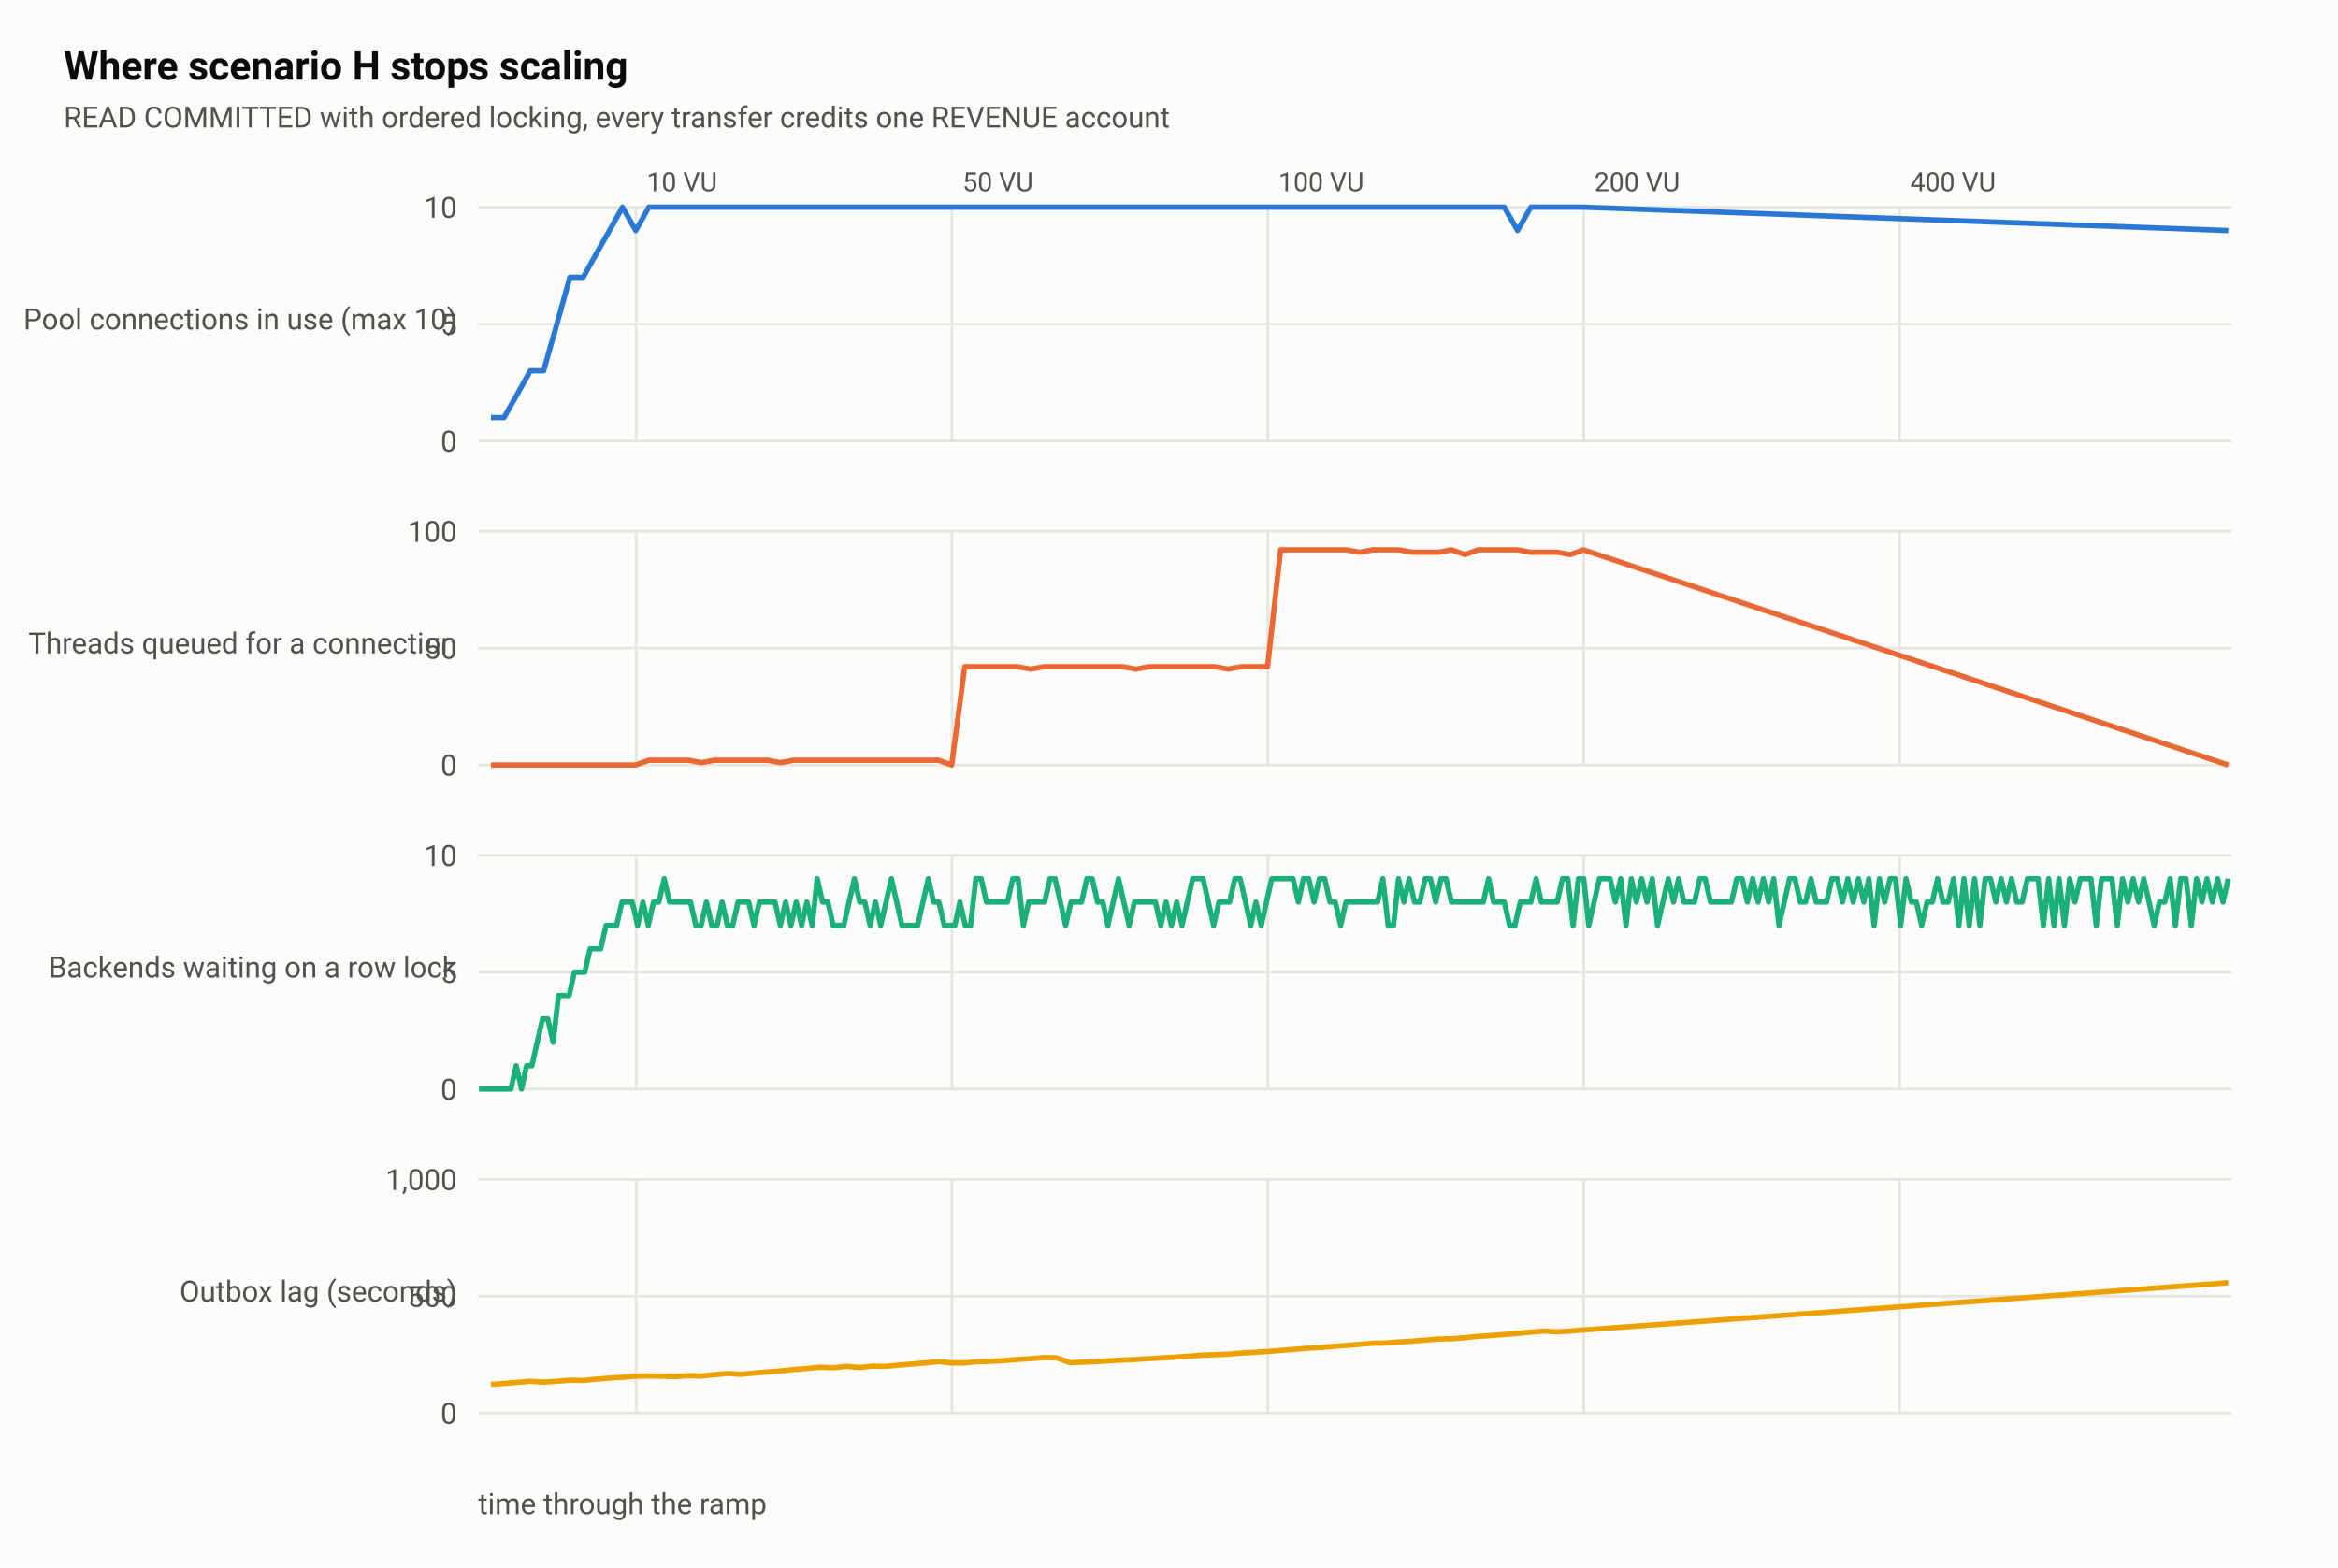
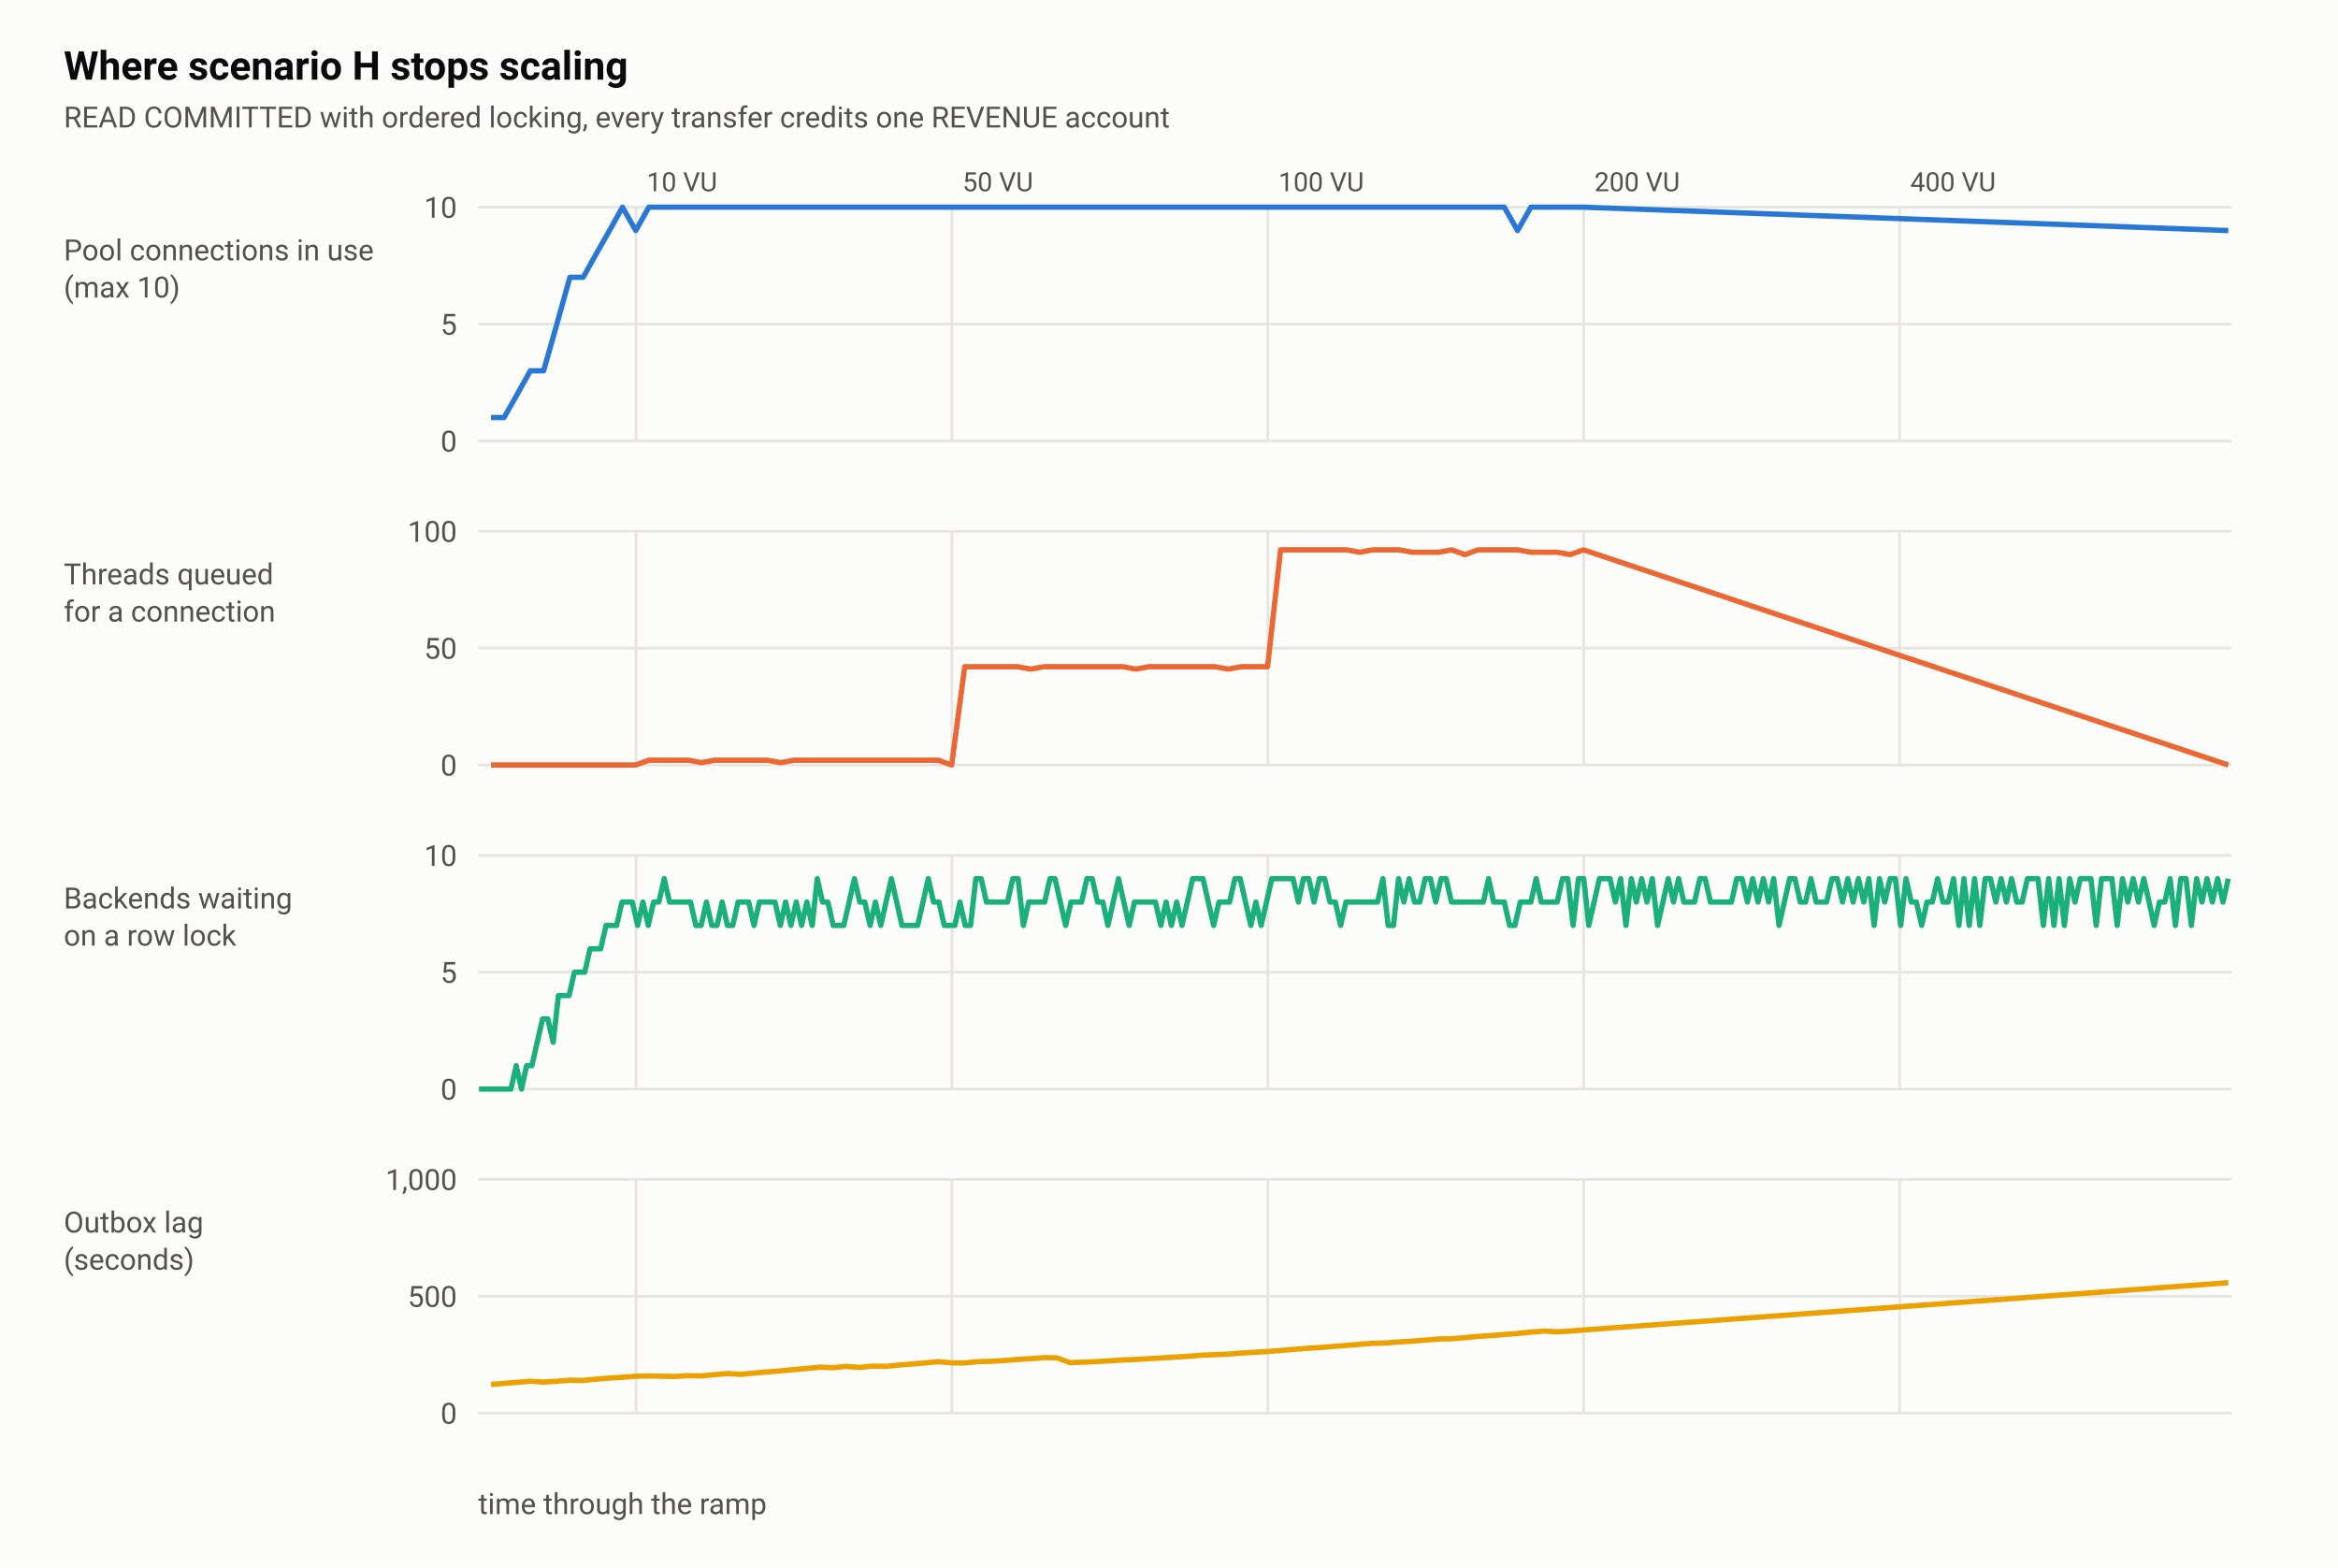
<svg xmlns="http://www.w3.org/2000/svg" width="880" height="590" viewBox="0 0 880 590" role="img" aria-label="Where scenario H stops scaling">
  <rect width="880" height="590" fill="#fcfcfb" />
  <text x="24.0" y="30.0" font-family="system-ui, -apple-system, 'Segoe UI', Roboto, 'Helvetica Neue', Arial, sans-serif" font-size="15" fill="#0b0b0b" text-anchor="start" font-weight="600">Where scenario H stops scaling</text>
  <text x="24.0" y="48.0" font-family="system-ui, -apple-system, 'Segoe UI', Roboto, 'Helvetica Neue', Arial, sans-serif" font-size="11" fill="#52514e" text-anchor="start" font-weight="400">READ COMMITTED with ordered locking, every transfer credits one REVENUE account</text>
-   <text x="172.0" y="124.0" font-family="system-ui, -apple-system, 'Segoe UI', Roboto, 'Helvetica Neue', Arial, sans-serif" font-size="11" fill="#52514e" text-anchor="end" font-weight="400">Pool connections in use (max 10)</text>
+   <text x="24.0" y="98.0" font-family="system-ui, -apple-system, 'Segoe UI', Roboto, 'Helvetica Neue', Arial, sans-serif" font-size="11" fill="#52514e" text-anchor="start" font-weight="400">Pool connections in use</text>
+   <text x="24.0" y="112.0" font-family="system-ui, -apple-system, 'Segoe UI', Roboto, 'Helvetica Neue', Arial, sans-serif" font-size="11" fill="#52514e" text-anchor="start" font-weight="400">(max 10)</text>
  <line x1="180.0" y1="166.0" x2="840.0" y2="166.0" stroke="#e6e5e1" stroke-width="1" />
  <text x="172.0" y="170.0" font-family="system-ui, -apple-system, 'Segoe UI', Roboto, 'Helvetica Neue', Arial, sans-serif" font-size="11" fill="#52514e" text-anchor="end" font-weight="400">0</text>
  <line x1="180.0" y1="122.0" x2="840.0" y2="122.0" stroke="#e6e5e1" stroke-width="1" />
  <text x="172.0" y="126.0" font-family="system-ui, -apple-system, 'Segoe UI', Roboto, 'Helvetica Neue', Arial, sans-serif" font-size="11" fill="#52514e" text-anchor="end" font-weight="400">5</text>
  <line x1="180.0" y1="78.0" x2="840.0" y2="78.0" stroke="#e6e5e1" stroke-width="1" />
  <text x="172.0" y="82.0" font-family="system-ui, -apple-system, 'Segoe UI', Roboto, 'Helvetica Neue', Arial, sans-serif" font-size="11" fill="#52514e" text-anchor="end" font-weight="400">10</text>
  <text x="510.0" y="184.0" font-family="system-ui, -apple-system, 'Segoe UI', Roboto, 'Helvetica Neue', Arial, sans-serif" font-size="11" fill="#52514e" text-anchor="middle" font-weight="400" />
  <text x="172.0" y="66.0" font-family="system-ui, -apple-system, 'Segoe UI', Roboto, 'Helvetica Neue', Arial, sans-serif" font-size="11" fill="#52514e" text-anchor="end" font-weight="400" />
  <line x1="239.4" y1="78.0" x2="239.4" y2="166.0" stroke="#e6e5e1" stroke-width="1" />
  <text x="243.4" y="72.0" font-family="system-ui, -apple-system, 'Segoe UI', Roboto, 'Helvetica Neue', Arial, sans-serif" font-size="10" fill="#52514e" text-anchor="start" font-weight="400">10 VU</text>
  <line x1="358.3" y1="78.0" x2="358.3" y2="166.0" stroke="#e6e5e1" stroke-width="1" />
  <text x="362.3" y="72.0" font-family="system-ui, -apple-system, 'Segoe UI', Roboto, 'Helvetica Neue', Arial, sans-serif" font-size="10" fill="#52514e" text-anchor="start" font-weight="400">50 VU</text>
  <line x1="477.2" y1="78.0" x2="477.2" y2="166.0" stroke="#e6e5e1" stroke-width="1" />
  <text x="481.2" y="72.0" font-family="system-ui, -apple-system, 'Segoe UI', Roboto, 'Helvetica Neue', Arial, sans-serif" font-size="10" fill="#52514e" text-anchor="start" font-weight="400">100 VU</text>
  <line x1="596.1" y1="78.0" x2="596.1" y2="166.0" stroke="#e6e5e1" stroke-width="1" />
  <text x="600.1" y="72.0" font-family="system-ui, -apple-system, 'Segoe UI', Roboto, 'Helvetica Neue', Arial, sans-serif" font-size="10" fill="#52514e" text-anchor="start" font-weight="400">200 VU</text>
  <line x1="715.0" y1="78.0" x2="715.0" y2="166.0" stroke="#e6e5e1" stroke-width="1" />
  <text x="719.0" y="72.0" font-family="system-ui, -apple-system, 'Segoe UI', Roboto, 'Helvetica Neue', Arial, sans-serif" font-size="10" fill="#52514e" text-anchor="start" font-weight="400">400 VU</text>
  <path d="M184.8 157.2 L189.7 157.2 L194.7 148.4 L199.6 139.6 L204.6 139.6 L209.6 122.0 L214.5 104.4 L219.5 104.4 L224.4 95.6 L229.4 86.8 L234.3 78.0 L239.3 86.8 L244.2 78.0 L249.2 78.0 L254.1 78.0 L259.1 78.0 L264.0 78.0 L269.0 78.0 L274.0 78.0 L278.9 78.0 L283.9 78.0 L288.8 78.0 L293.8 78.0 L298.7 78.0 L303.7 78.0 L308.6 78.0 L313.6 78.0 L318.5 78.0 L323.5 78.0 L328.4 78.0 L333.4 78.0 L338.4 78.0 L343.3 78.0 L348.3 78.0 L353.2 78.0 L358.2 78.0 L363.1 78.0 L368.1 78.0 L373.0 78.0 L378.0 78.0 L382.9 78.0 L387.9 78.0 L392.9 78.0 L397.8 78.0 L402.8 78.0 L407.7 78.0 L412.7 78.0 L417.6 78.0 L422.6 78.0 L427.5 78.0 L432.5 78.0 L437.4 78.0 L442.4 78.0 L447.3 78.0 L452.3 78.0 L457.3 78.0 L462.2 78.0 L467.2 78.0 L472.1 78.0 L477.1 78.0 L482.0 78.0 L487.0 78.0 L491.9 78.0 L496.9 78.0 L501.8 78.0 L506.8 78.0 L511.8 78.0 L516.7 78.0 L521.7 78.0 L526.6 78.0 L531.6 78.0 L536.5 78.0 L541.5 78.0 L546.4 78.0 L551.4 78.0 L556.3 78.0 L561.3 78.0 L566.2 78.0 L571.2 86.8 L576.2 78.0 L581.1 78.0 L586.1 78.0 L591.0 78.0 L596.0 78.0 L838.7 86.8" fill="none" stroke="#2a78d6" stroke-width="2" stroke-linejoin="round" />
-   <text x="172.0" y="246.0" font-family="system-ui, -apple-system, 'Segoe UI', Roboto, 'Helvetica Neue', Arial, sans-serif" font-size="11" fill="#52514e" text-anchor="end" font-weight="400">Threads queued for a connection</text>
+   <text x="24.0" y="220.0" font-family="system-ui, -apple-system, 'Segoe UI', Roboto, 'Helvetica Neue', Arial, sans-serif" font-size="11" fill="#52514e" text-anchor="start" font-weight="400">Threads queued</text>
+   <text x="24.0" y="234.0" font-family="system-ui, -apple-system, 'Segoe UI', Roboto, 'Helvetica Neue', Arial, sans-serif" font-size="11" fill="#52514e" text-anchor="start" font-weight="400">for a connection</text>
  <line x1="180.0" y1="288.0" x2="840.0" y2="288.0" stroke="#e6e5e1" stroke-width="1" />
  <text x="172.0" y="292.0" font-family="system-ui, -apple-system, 'Segoe UI', Roboto, 'Helvetica Neue', Arial, sans-serif" font-size="11" fill="#52514e" text-anchor="end" font-weight="400">0</text>
  <line x1="180.0" y1="244.0" x2="840.0" y2="244.0" stroke="#e6e5e1" stroke-width="1" />
  <text x="172.0" y="248.0" font-family="system-ui, -apple-system, 'Segoe UI', Roboto, 'Helvetica Neue', Arial, sans-serif" font-size="11" fill="#52514e" text-anchor="end" font-weight="400">50</text>
  <line x1="180.0" y1="200.0" x2="840.0" y2="200.0" stroke="#e6e5e1" stroke-width="1" />
  <text x="172.0" y="204.0" font-family="system-ui, -apple-system, 'Segoe UI', Roboto, 'Helvetica Neue', Arial, sans-serif" font-size="11" fill="#52514e" text-anchor="end" font-weight="400">100</text>
  <text x="510.0" y="306.0" font-family="system-ui, -apple-system, 'Segoe UI', Roboto, 'Helvetica Neue', Arial, sans-serif" font-size="11" fill="#52514e" text-anchor="middle" font-weight="400" />
  <text x="172.0" y="188.0" font-family="system-ui, -apple-system, 'Segoe UI', Roboto, 'Helvetica Neue', Arial, sans-serif" font-size="11" fill="#52514e" text-anchor="end" font-weight="400" />
  <line x1="239.4" y1="200.0" x2="239.4" y2="288.0" stroke="#e6e5e1" stroke-width="1" />
  <line x1="358.3" y1="200.0" x2="358.3" y2="288.0" stroke="#e6e5e1" stroke-width="1" />
  <line x1="477.2" y1="200.0" x2="477.2" y2="288.0" stroke="#e6e5e1" stroke-width="1" />
  <line x1="596.1" y1="200.0" x2="596.1" y2="288.0" stroke="#e6e5e1" stroke-width="1" />
  <line x1="715.0" y1="200.0" x2="715.0" y2="288.0" stroke="#e6e5e1" stroke-width="1" />
  <path d="M184.8 288.0 L189.7 288.0 L194.7 288.0 L199.6 288.0 L204.6 288.0 L209.6 288.0 L214.5 288.0 L219.5 288.0 L224.4 288.0 L229.4 288.0 L234.3 288.0 L239.3 288.0 L244.2 286.2 L249.2 286.2 L254.1 286.2 L259.1 286.2 L264.0 287.1 L269.0 286.2 L274.0 286.2 L278.9 286.2 L283.9 286.2 L288.8 286.2 L293.8 287.1 L298.7 286.2 L303.7 286.2 L308.6 286.2 L313.6 286.2 L318.5 286.2 L323.5 286.2 L328.4 286.2 L333.4 286.2 L338.4 286.2 L343.3 286.2 L348.3 286.2 L353.2 286.2 L358.2 288.0 L363.1 251.0 L368.1 251.0 L373.0 251.0 L378.0 251.0 L382.9 251.0 L387.9 251.9 L392.9 251.0 L397.8 251.0 L402.8 251.0 L407.7 251.0 L412.7 251.0 L417.6 251.0 L422.6 251.0 L427.5 251.9 L432.5 251.0 L437.4 251.0 L442.4 251.0 L447.3 251.0 L452.3 251.0 L457.3 251.0 L462.2 251.9 L467.2 251.0 L472.1 251.0 L477.1 251.0 L482.0 207.0 L487.0 207.0 L491.9 207.0 L496.9 207.0 L501.8 207.0 L506.8 207.0 L511.8 207.9 L516.7 207.0 L521.7 207.0 L526.6 207.0 L531.6 207.9 L536.5 207.9 L541.5 207.9 L546.4 207.0 L551.4 208.8 L556.3 207.0 L561.3 207.0 L566.2 207.0 L571.2 207.0 L576.2 207.9 L581.1 207.9 L586.1 207.9 L591.0 208.8 L596.0 207.0 L838.7 288.0" fill="none" stroke="#eb6834" stroke-width="2" stroke-linejoin="round" />
-   <text x="172.0" y="368.0" font-family="system-ui, -apple-system, 'Segoe UI', Roboto, 'Helvetica Neue', Arial, sans-serif" font-size="11" fill="#52514e" text-anchor="end" font-weight="400">Backends waiting on a row lock</text>
+   <text x="24.0" y="342.0" font-family="system-ui, -apple-system, 'Segoe UI', Roboto, 'Helvetica Neue', Arial, sans-serif" font-size="11" fill="#52514e" text-anchor="start" font-weight="400">Backends waiting</text>
+   <text x="24.0" y="356.0" font-family="system-ui, -apple-system, 'Segoe UI', Roboto, 'Helvetica Neue', Arial, sans-serif" font-size="11" fill="#52514e" text-anchor="start" font-weight="400">on a row lock</text>
  <line x1="180.0" y1="410.0" x2="840.0" y2="410.0" stroke="#e6e5e1" stroke-width="1" />
  <text x="172.0" y="414.0" font-family="system-ui, -apple-system, 'Segoe UI', Roboto, 'Helvetica Neue', Arial, sans-serif" font-size="11" fill="#52514e" text-anchor="end" font-weight="400">0</text>
  <line x1="180.0" y1="366.0" x2="840.0" y2="366.0" stroke="#e6e5e1" stroke-width="1" />
  <text x="172.0" y="370.0" font-family="system-ui, -apple-system, 'Segoe UI', Roboto, 'Helvetica Neue', Arial, sans-serif" font-size="11" fill="#52514e" text-anchor="end" font-weight="400">5</text>
  <line x1="180.0" y1="322.0" x2="840.0" y2="322.0" stroke="#e6e5e1" stroke-width="1" />
  <text x="172.0" y="326.0" font-family="system-ui, -apple-system, 'Segoe UI', Roboto, 'Helvetica Neue', Arial, sans-serif" font-size="11" fill="#52514e" text-anchor="end" font-weight="400">10</text>
  <text x="510.0" y="428.0" font-family="system-ui, -apple-system, 'Segoe UI', Roboto, 'Helvetica Neue', Arial, sans-serif" font-size="11" fill="#52514e" text-anchor="middle" font-weight="400" />
  <text x="172.0" y="310.0" font-family="system-ui, -apple-system, 'Segoe UI', Roboto, 'Helvetica Neue', Arial, sans-serif" font-size="11" fill="#52514e" text-anchor="end" font-weight="400" />
  <line x1="239.4" y1="322.0" x2="239.4" y2="410.0" stroke="#e6e5e1" stroke-width="1" />
  <line x1="358.3" y1="322.0" x2="358.3" y2="410.0" stroke="#e6e5e1" stroke-width="1" />
  <line x1="477.2" y1="322.0" x2="477.2" y2="410.0" stroke="#e6e5e1" stroke-width="1" />
  <line x1="596.1" y1="322.0" x2="596.1" y2="410.0" stroke="#e6e5e1" stroke-width="1" />
  <line x1="715.0" y1="322.0" x2="715.0" y2="410.0" stroke="#e6e5e1" stroke-width="1" />
  <path d="M180.3 410.0 L182.3 410.0 L184.3 410.0 L186.3 410.0 L188.3 410.0 L190.3 410.0 L192.3 410.0 L194.3 401.2 L196.3 410.0 L198.2 401.2 L200.2 401.2 L202.2 392.4 L204.2 383.6 L206.2 383.6 L208.2 392.4 L210.2 374.8 L212.2 374.8 L214.2 374.8 L216.2 366.0 L218.1 366.0 L220.1 366.0 L222.1 357.2 L224.1 357.2 L226.1 357.2 L228.1 348.4 L230.1 348.4 L232.1 348.4 L234.1 339.6 L236.0 339.6 L238.0 339.6 L240.0 348.4 L242.0 339.6 L244.0 348.4 L246.0 339.6 L248.0 339.6 L250.0 330.8 L252.0 339.6 L253.9 339.6 L255.9 339.6 L257.9 339.6 L259.9 339.6 L261.9 348.4 L263.9 348.4 L265.9 339.6 L267.9 348.4 L269.9 348.4 L271.8 339.6 L273.8 348.4 L275.8 348.4 L277.8 339.6 L279.8 339.6 L281.8 339.6 L283.8 348.4 L285.8 339.6 L287.8 339.6 L289.7 339.6 L291.7 339.6 L293.7 348.4 L295.7 339.6 L297.7 348.4 L299.7 339.6 L301.7 348.4 L303.7 339.6 L305.7 348.4 L307.6 330.8 L309.6 339.6 L311.6 339.6 L313.6 348.4 L315.6 348.4 L317.6 348.4 L319.6 339.6 L321.6 330.8 L323.6 339.6 L325.5 339.6 L327.5 348.4 L329.5 339.6 L331.5 348.4 L333.5 339.6 L335.5 330.8 L337.5 339.6 L339.5 348.4 L341.5 348.4 L343.4 348.4 L345.4 348.4 L347.4 339.6 L349.4 330.8 L351.4 339.6 L353.4 339.6 L355.4 348.4 L357.4 348.4 L359.4 348.4 L361.3 339.6 L363.3 348.4 L365.3 348.4 L367.3 330.8 L369.3 330.8 L371.3 339.6 L373.3 339.6 L375.3 339.6 L377.3 339.6 L379.2 339.6 L381.2 330.8 L383.2 330.8 L385.2 348.4 L387.2 339.6 L389.2 339.6 L391.2 339.6 L393.2 339.6 L395.2 330.8 L397.1 330.8 L399.1 339.6 L401.1 348.4 L403.1 339.6 L405.1 339.6 L407.1 339.6 L409.1 330.8 L411.1 330.8 L413.1 339.6 L415.1 339.6 L417.0 348.4 L419.0 339.6 L421.0 330.8 L423.0 339.6 L425.0 348.4 L427.0 339.6 L429.0 339.6 L431.0 339.6 L433.0 339.6 L434.9 339.6 L436.9 348.4 L438.9 339.6 L440.9 348.4 L442.9 339.6 L444.9 348.4 L446.9 339.6 L448.9 330.8 L450.9 330.8 L452.8 330.8 L454.8 339.6 L456.8 348.4 L458.8 339.6 L460.8 339.6 L462.8 339.6 L464.8 330.8 L466.8 330.8 L468.8 339.6 L470.8 348.4 L472.7 339.6 L474.7 348.4 L476.7 339.6 L478.7 330.8 L480.7 330.8 L482.7 330.8 L484.7 330.8 L486.7 330.8 L488.7 339.6 L490.6 330.8 L492.6 330.8 L494.6 339.6 L496.6 330.8 L498.6 330.8 L500.6 339.6 L502.6 339.6 L504.6 348.4 L506.6 339.6 L508.5 339.6 L510.5 339.6 L512.5 339.6 L514.5 339.6 L516.5 339.6 L518.5 339.6 L520.5 330.8 L522.5 348.4 L524.5 348.4 L526.4 330.8 L528.4 339.6 L530.4 330.8 L532.4 339.6 L534.4 339.6 L536.4 330.8 L538.4 330.8 L540.4 339.6 L542.4 330.8 L544.3 330.8 L546.3 339.6 L548.3 339.6 L550.3 339.6 L552.3 339.6 L554.3 339.6 L556.3 339.6 L558.3 339.6 L560.3 330.8 L562.2 339.6 L564.2 339.6 L566.2 339.6 L568.2 348.4 L570.2 348.4 L572.2 339.6 L574.2 339.6 L576.2 339.6 L578.2 330.8 L580.1 339.6 L582.1 339.6 L584.1 339.6 L586.1 339.6 L588.1 330.8 L590.1 330.8 L592.1 348.4 L594.1 330.8 L596.1 330.8 L598.0 348.4 L600.0 339.6 L602.0 330.8 L604.0 330.8 L606.0 330.8 L608.0 339.6 L610.0 330.8 L612.0 348.4 L614.0 330.8 L615.9 339.6 L617.9 330.8 L619.9 339.6 L621.9 330.8 L623.9 348.4 L625.9 339.6 L627.9 330.8 L629.9 339.6 L631.8 330.8 L633.8 339.6 L635.8 339.6 L637.8 339.6 L639.8 330.8 L641.8 330.8 L643.8 339.6 L645.8 339.6 L647.8 339.6 L649.7 339.6 L651.7 339.6 L653.7 330.8 L655.7 330.8 L657.7 339.6 L659.7 330.8 L661.7 339.6 L663.7 330.8 L665.7 339.6 L667.6 330.8 L669.6 348.4 L671.6 339.6 L673.6 330.8 L675.6 330.8 L677.6 339.6 L679.6 339.6 L681.6 330.8 L683.6 339.6 L685.5 339.6 L687.5 339.6 L689.5 330.8 L691.5 330.8 L693.5 339.6 L695.5 330.8 L697.5 339.6 L699.5 330.8 L701.5 339.6 L703.4 330.8 L705.4 348.4 L707.4 330.8 L709.4 339.6 L711.4 330.8 L713.4 330.8 L715.4 348.4 L717.4 330.8 L719.4 339.6 L721.3 339.6 L723.3 348.4 L725.3 339.6 L727.3 339.6 L729.3 330.8 L731.3 339.6 L733.3 339.6 L735.3 330.8 L737.3 348.4 L739.2 330.8 L741.2 348.4 L743.2 330.8 L745.2 348.4 L747.2 330.8 L749.2 330.8 L751.2 339.6 L753.2 330.8 L755.2 339.6 L757.1 330.8 L759.1 339.6 L761.1 339.6 L763.1 330.8 L765.1 330.8 L767.1 330.8 L769.1 348.4 L771.1 330.8 L773.1 348.4 L775.0 330.8 L777.0 348.4 L779.0 330.8 L781.0 339.6 L783.0 330.8 L785.0 330.8 L787.0 330.8 L789.0 348.4 L791.0 330.8 L793.0 330.8 L794.9 330.8 L796.9 348.4 L798.9 330.8 L800.9 339.6 L802.9 330.8 L804.9 339.6 L806.9 330.8 L808.9 339.6 L810.8 348.4 L812.8 339.6 L814.8 339.6 L816.8 330.8 L818.8 348.4 L820.8 330.8 L822.8 330.8 L824.8 348.4 L826.8 330.8 L828.8 339.6 L830.7 330.8 L832.7 339.6 L834.7 330.8 L836.7 339.6 L838.7 330.8" fill="none" stroke="#1baf7a" stroke-width="2" stroke-linejoin="round" />
-   <text x="172.0" y="490.0" font-family="system-ui, -apple-system, 'Segoe UI', Roboto, 'Helvetica Neue', Arial, sans-serif" font-size="11" fill="#52514e" text-anchor="end" font-weight="400">Outbox lag (seconds)</text>
+   <text x="24.0" y="464.0" font-family="system-ui, -apple-system, 'Segoe UI', Roboto, 'Helvetica Neue', Arial, sans-serif" font-size="11" fill="#52514e" text-anchor="start" font-weight="400">Outbox lag</text>
+   <text x="24.0" y="478.0" font-family="system-ui, -apple-system, 'Segoe UI', Roboto, 'Helvetica Neue', Arial, sans-serif" font-size="11" fill="#52514e" text-anchor="start" font-weight="400">(seconds)</text>
  <line x1="180.0" y1="532.0" x2="840.0" y2="532.0" stroke="#e6e5e1" stroke-width="1" />
  <text x="172.0" y="536.0" font-family="system-ui, -apple-system, 'Segoe UI', Roboto, 'Helvetica Neue', Arial, sans-serif" font-size="11" fill="#52514e" text-anchor="end" font-weight="400">0</text>
  <line x1="180.0" y1="488.0" x2="840.0" y2="488.0" stroke="#e6e5e1" stroke-width="1" />
  <text x="172.0" y="492.0" font-family="system-ui, -apple-system, 'Segoe UI', Roboto, 'Helvetica Neue', Arial, sans-serif" font-size="11" fill="#52514e" text-anchor="end" font-weight="400">500</text>
  <line x1="180.0" y1="444.0" x2="840.0" y2="444.0" stroke="#e6e5e1" stroke-width="1" />
  <text x="172.0" y="448.0" font-family="system-ui, -apple-system, 'Segoe UI', Roboto, 'Helvetica Neue', Arial, sans-serif" font-size="11" fill="#52514e" text-anchor="end" font-weight="400">1,000</text>
  <text x="510.0" y="550.0" font-family="system-ui, -apple-system, 'Segoe UI', Roboto, 'Helvetica Neue', Arial, sans-serif" font-size="11" fill="#52514e" text-anchor="middle" font-weight="400" />
  <text x="172.0" y="432.0" font-family="system-ui, -apple-system, 'Segoe UI', Roboto, 'Helvetica Neue', Arial, sans-serif" font-size="11" fill="#52514e" text-anchor="end" font-weight="400" />
  <line x1="239.4" y1="444.0" x2="239.4" y2="532.0" stroke="#e6e5e1" stroke-width="1" />
  <line x1="358.3" y1="444.0" x2="358.3" y2="532.0" stroke="#e6e5e1" stroke-width="1" />
  <line x1="477.2" y1="444.0" x2="477.2" y2="532.0" stroke="#e6e5e1" stroke-width="1" />
  <line x1="596.1" y1="444.0" x2="596.1" y2="532.0" stroke="#e6e5e1" stroke-width="1" />
  <line x1="715.0" y1="444.0" x2="715.0" y2="532.0" stroke="#e6e5e1" stroke-width="1" />
  <path d="M184.8 521.2 L189.7 520.8 L194.7 520.4 L199.6 520.0 L204.6 520.3 L209.6 520.0 L214.5 519.6 L219.5 519.7 L224.4 519.2 L229.4 518.8 L234.3 518.5 L239.3 518.1 L244.2 518.0 L249.2 518.1 L254.1 518.2 L259.1 517.9 L264.0 518.0 L269.0 517.5 L274.0 517.1 L278.9 517.4 L283.9 516.9 L288.8 516.5 L293.8 516.1 L298.7 515.6 L303.7 515.2 L308.6 514.7 L313.6 514.9 L318.5 514.4 L323.5 514.8 L328.4 514.3 L333.4 514.4 L338.4 513.9 L343.3 513.5 L348.3 513.1 L353.2 512.6 L358.2 513.1 L363.1 513.1 L368.1 512.6 L373.0 512.5 L378.0 512.2 L382.9 511.8 L387.9 511.5 L392.9 511.1 L397.8 511.2 L402.8 513.0 L407.7 512.8 L412.7 512.6 L417.6 512.3 L422.6 512.0 L427.5 511.8 L432.5 511.5 L437.4 511.2 L442.4 510.9 L447.3 510.6 L452.3 510.2 L457.3 510.0 L462.2 509.8 L467.2 509.4 L472.1 509.1 L477.1 508.8 L482.0 508.4 L487.0 508.0 L491.9 507.6 L496.9 507.3 L501.8 506.9 L506.8 506.5 L511.8 506.1 L516.7 505.7 L521.7 505.6 L526.6 505.2 L531.6 504.9 L536.5 504.5 L541.5 504.1 L546.4 504.0 L551.4 503.6 L556.3 503.1 L561.3 502.8 L566.2 502.4 L571.2 502.0 L576.2 501.5 L581.1 501.1 L586.1 501.4 L591.0 501.1 L596.0 500.7 L838.7 482.9" fill="none" stroke="#eda100" stroke-width="2" stroke-linejoin="round" />
  <text x="180.0" y="570.0" font-family="system-ui, -apple-system, 'Segoe UI', Roboto, 'Helvetica Neue', Arial, sans-serif" font-size="11" fill="#52514e" text-anchor="start" font-weight="400">time through the ramp</text>
</svg>
